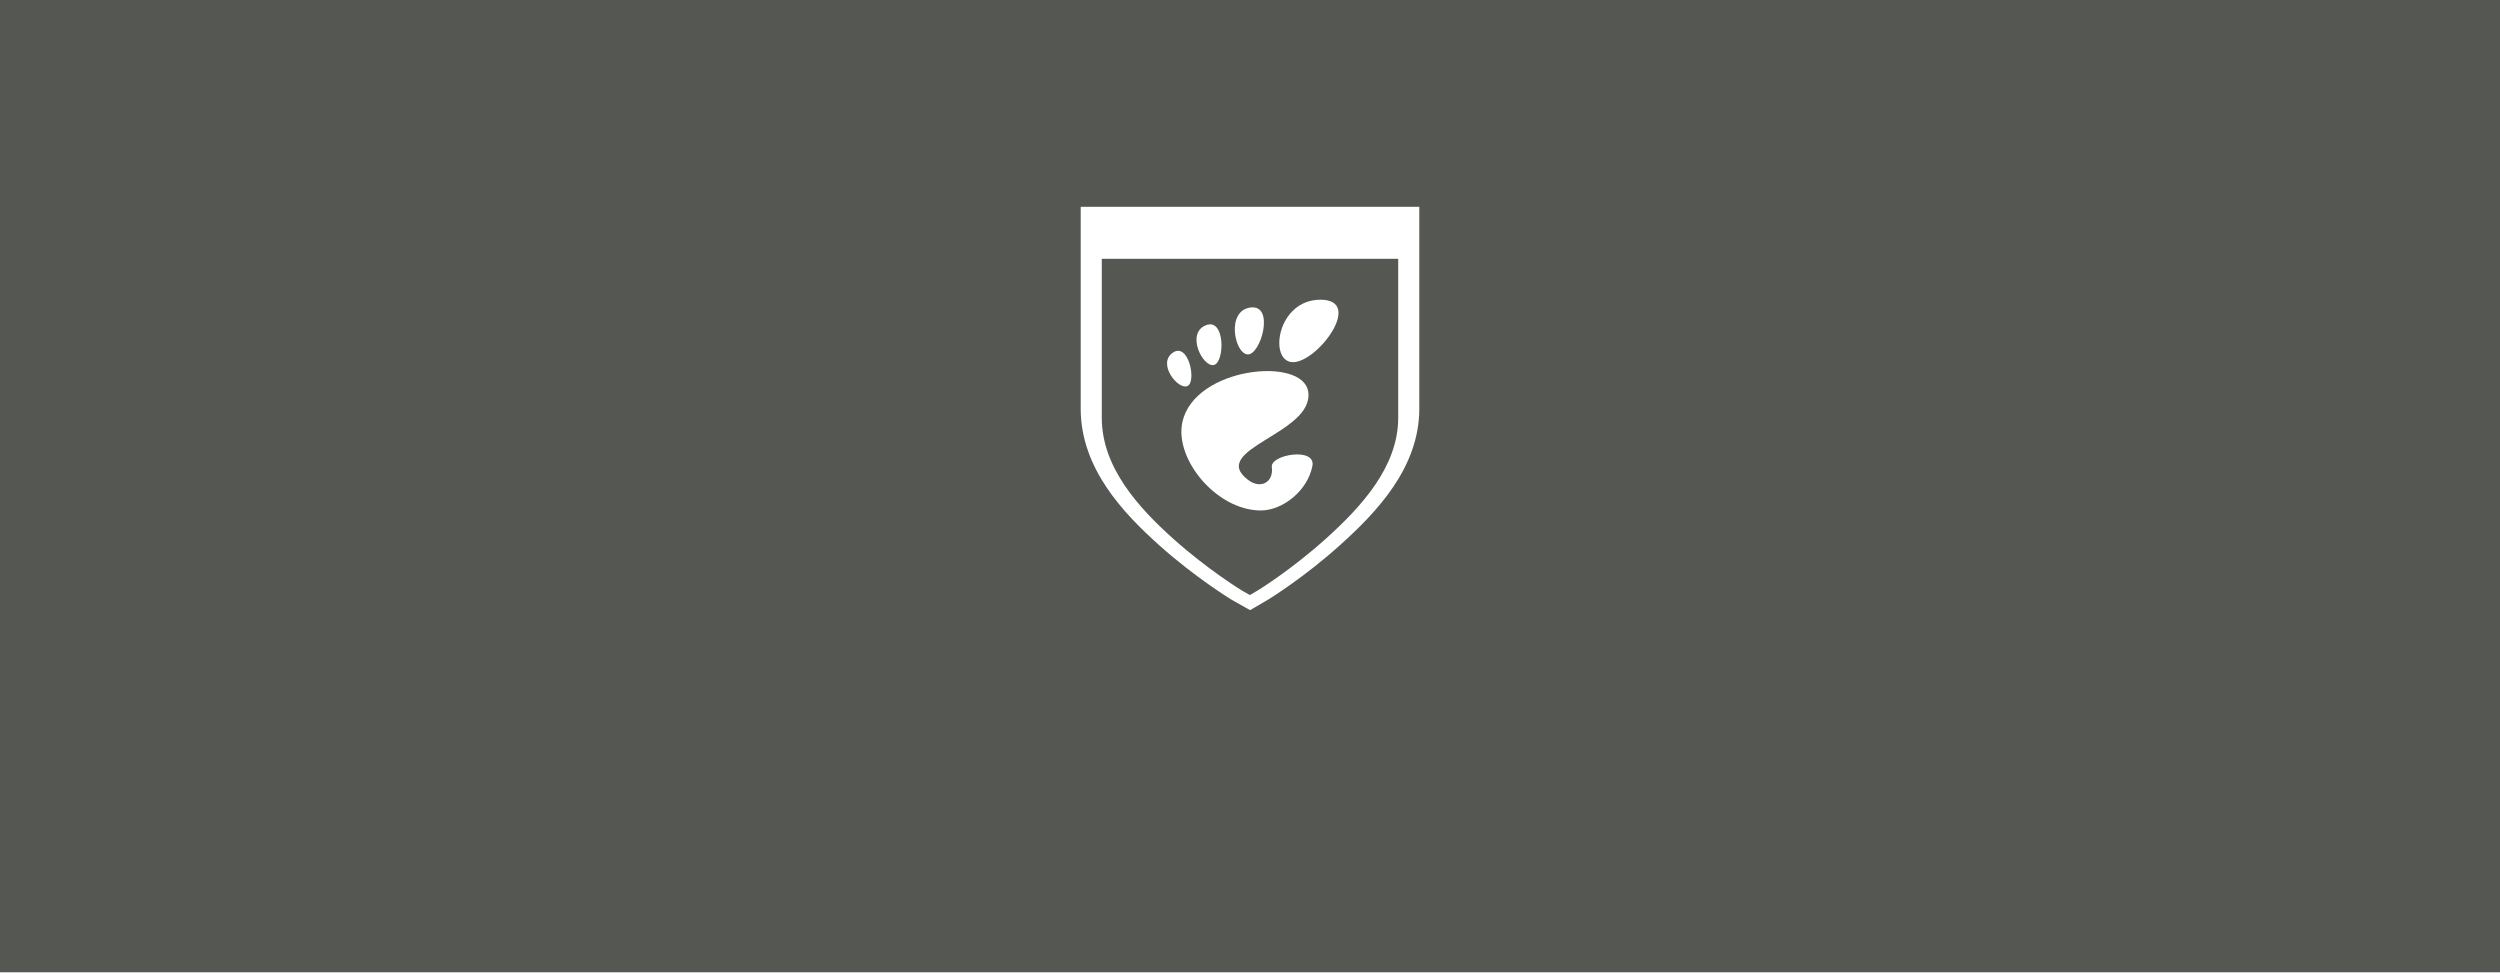
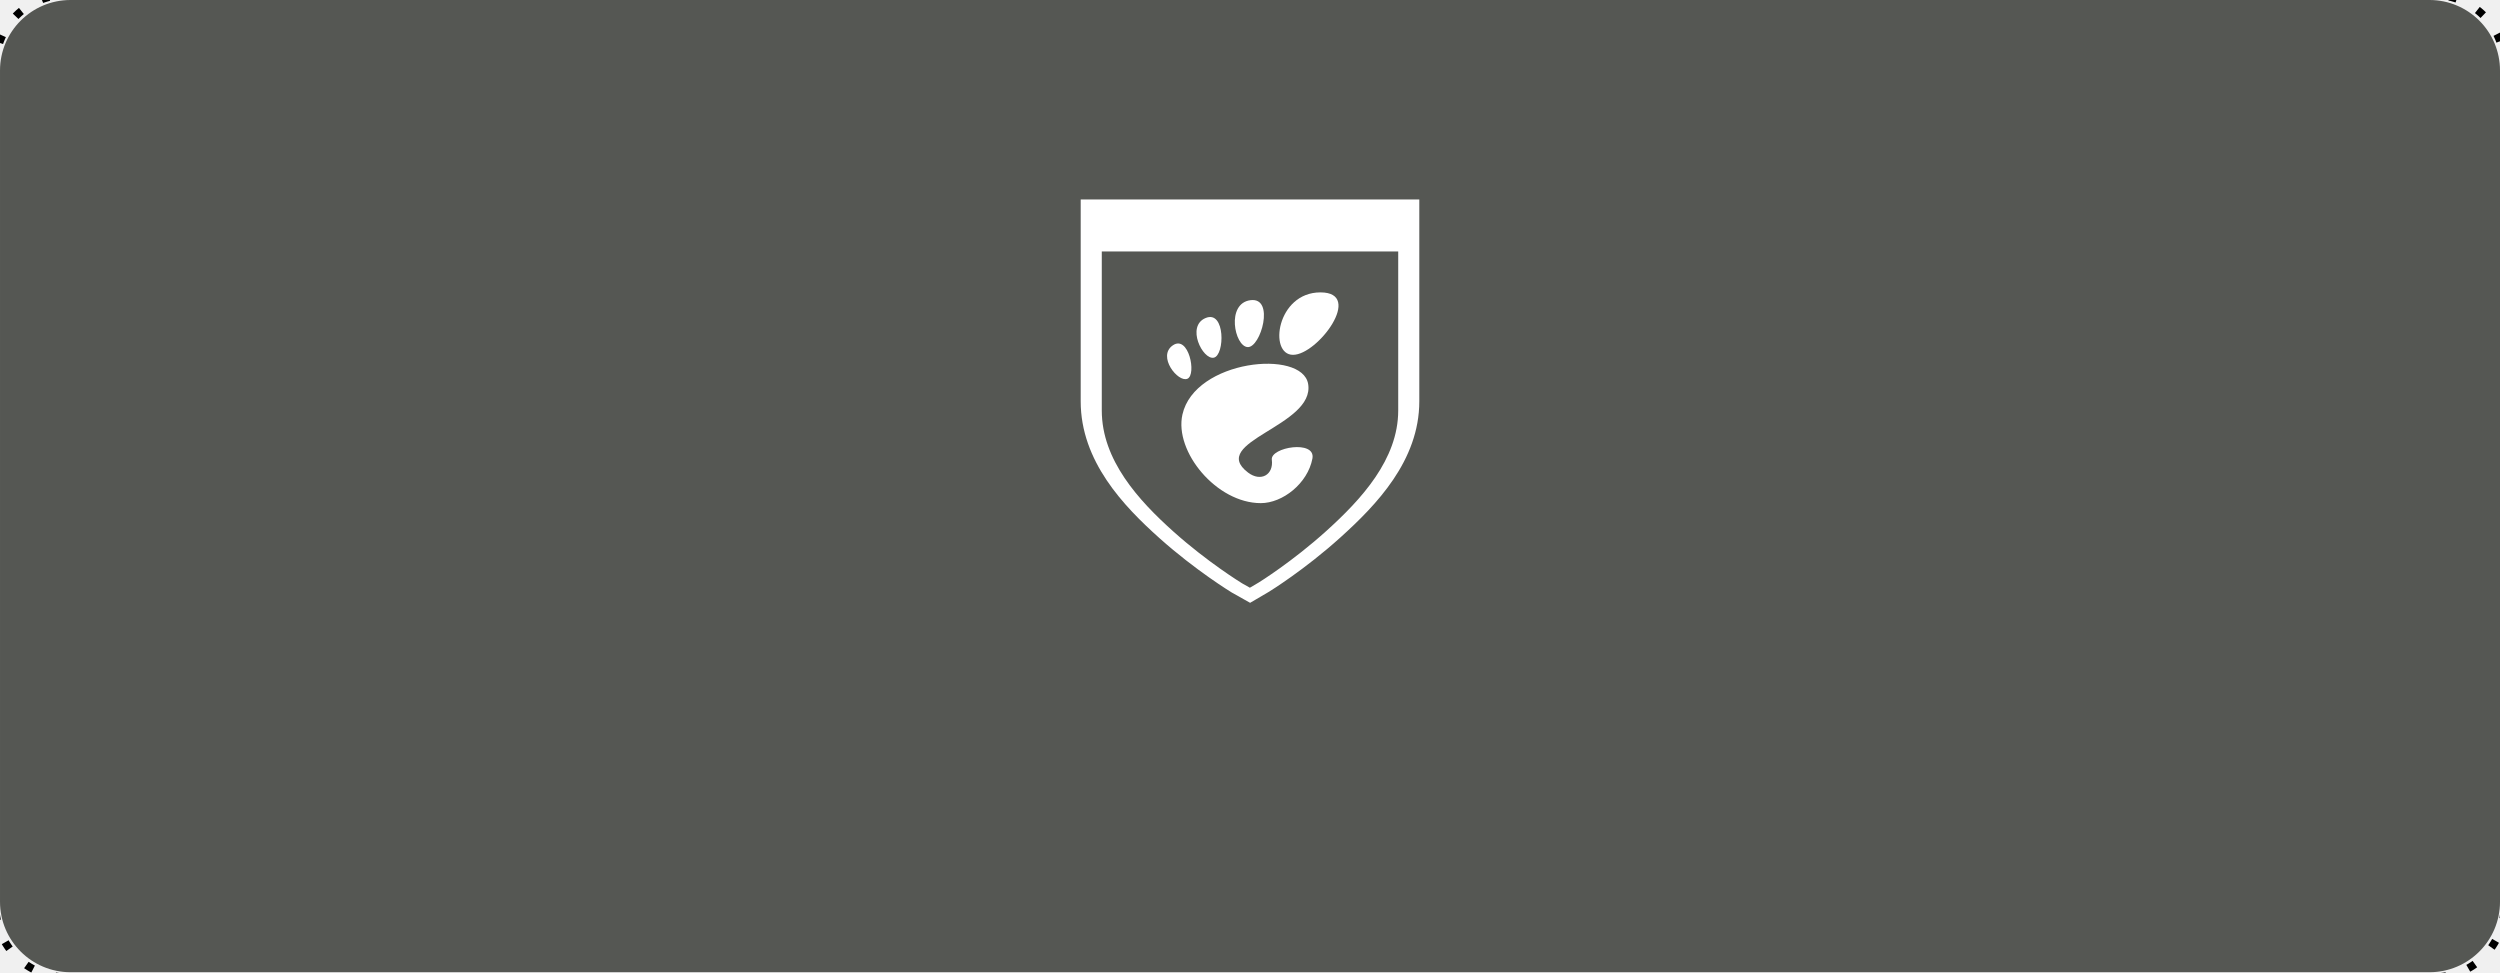
<svg xmlns="http://www.w3.org/2000/svg" width="318.898" height="124.016" id="svg3581" version="1.1">
  <defs id="defs3583" />
  <g id="layer1" transform="translate(-449.1226,-324.64)">
-     <rect y="324.64" x="449.123" height="124.016" width="318.898" id="rect3528" style="fill:#555753;fill-opacity:1;stroke:none" />
-     <g transform="matrix(0.2320457,0,0,0.2320457,300.2562,619.1197)" id="g3530">
-       <path style="font-size:medium;font-style:normal;font-variant:normal;font-weight:normal;font-stretch:normal;text-indent:0;text-align:start;text-decoration:none;line-height:normal;letter-spacing:normal;word-spacing:normal;text-transform:none;direction:ltr;block-progression:tb;writing-mode:lr-tb;text-anchor:start;baseline-shift:baseline;color:#bebebe;fill:#ffffff;fill-opacity:1;stroke:none;stroke-width:20;marker:none;visibility:visible;display:inline;overflow:visible;enable-background:accumulate;font-family:Sans;-inkscape-font-specification:Sans" d="m 1235.614,-1155.388 0,110.965 c 0,32.949 23.591,57.576 43.306,75.22 19.858,17.771 39.485,29.722 39.485,29.722 l 0.091,0.055 0.072,0.054 7.281,4.093 2.898,1.63 2.88,-1.684 7.734,-4.546 0.054,-0.036 0.036,-0.036 c 0,0 19.235,-11.834 39.032,-29.722 19.628,-17.736 43.27,-42.154 43.27,-74.749 l 0,-110.965 -186.139,0 z m 11.592,28.584 162.955,0 0,87.443 c 0,26.875 -20.365,48.902 -39.448,66.146 -18.77,16.96 -36.96,28.228 -37.239,28.4 l -4.854,2.862 -4.184,-2.355 c 0,0 -0.089,-0.053 -0.091,-0.055 l -0.091,-0.054 c -0.507,-0.31 -18.908,-11.616 -37.601,-28.345 -19.096,-17.09 -39.448,-39.281 -39.448,-66.598 l 0,-87.443 z" id="path3532" />
-       <g transform="matrix(0.9796253,0,0,0.9796253,1283.089,-1104.301)" style="fill:#ffffff;fill-opacity:1;fill-rule:nonzero;stroke:none" id="g3534">
-         <g style="fill:#ffffff;fill-opacity:1" id="g3536">
-           <path d="M 86.068,0 C 61.466,0 56.851,35.041 70.691,35.041 84.529,35.041 110.671,0 86.068,0 z" style="fill:#ffffff;fill-opacity:1" id="path3538" />
-           <path d="M 45.217,30.699 C 52.586,31.149 60.671,2.577 46.821,4.374 32.976,6.171 37.845,30.249 45.217,30.699 z" style="fill:#ffffff;fill-opacity:1" id="path3540" />
-           <path d="M 11.445,48.453 C 16.686,46.146 12.12,23.581 3.208,29.735 -5.7,35.89 6.204,50.759 11.445,48.453 z" style="fill:#ffffff;fill-opacity:1" id="path3542" />
-           <path d="M 26.212,36.642 C 32.451,35.37 32.793,9.778 21.667,14.369 10.539,18.961 19.978,37.916 26.212,36.642 l 0,0 z" style="fill:#ffffff;fill-opacity:1" id="path3544" />
-           <path d="m 58.791,93.913 c 1.107,8.454 -6.202,12.629 -13.36,7.179 C 22.644,83.743 83.16,75.088 79.171,51.386 75.86,31.712 15.495,37.769 8.621,68.553 3.968,89.374 27.774,118.26 52.614,118.26 c 12.22,0 26.315,-11.034 28.952,-25.012 C 83.58,82.589 57.867,86.86 58.791,93.913 l 0,0 z" style="fill:#ffffff;fill-opacity:1" id="path3546" />
+     <rect y="324.64" x="449.123" height="124.016" width="318.898" id="rect3528" style="fill:#555753;fill-opacity:1;stroke:none" rx="9" ry="9" />
+     <g id="g2997" transform="translate(0,-0.9347511)">
+       <g id="g3530" transform="matrix(0.2320457,0,0,0.2320457,300.2562,619.1197)">
+         <path id="path3532" d="m 1235.614,-1155.388 0,110.965 c 0,32.949 23.591,57.576 43.306,75.22 19.858,17.771 39.485,29.722 39.485,29.722 l 0.091,0.055 0.072,0.054 7.281,4.093 2.898,1.63 2.88,-1.684 7.734,-4.546 0.054,-0.036 0.036,-0.036 c 0,0 19.235,-11.834 39.032,-29.722 19.628,-17.736 43.27,-42.154 43.27,-74.749 l 0,-110.965 -186.139,0 z m 11.592,28.584 162.955,0 0,87.443 c 0,26.875 -20.365,48.902 -39.448,66.146 -18.77,16.96 -36.96,28.228 -37.239,28.4 l -4.854,2.862 -4.184,-2.355 c 0,0 -0.089,-0.053 -0.091,-0.055 l -0.091,-0.054 c -0.507,-0.31 -18.908,-11.616 -37.601,-28.345 -19.096,-17.09 -39.448,-39.281 -39.448,-66.598 l 0,-87.443 z" style="font-size:medium;font-style:normal;font-variant:normal;font-weight:normal;font-stretch:normal;text-indent:0;text-align:start;text-decoration:none;line-height:normal;letter-spacing:normal;word-spacing:normal;text-transform:none;direction:ltr;block-progression:tb;writing-mode:lr-tb;text-anchor:start;baseline-shift:baseline;color:#bebebe;fill:#ffffff;fill-opacity:1;stroke:none;stroke-width:20;marker:none;visibility:visible;display:inline;overflow:visible;enable-background:accumulate;font-family:Sans;-inkscape-font-specification:Sans" />
+         <g id="g3534" style="fill:#ffffff;fill-opacity:1;fill-rule:nonzero;stroke:none" transform="matrix(0.9796253,0,0,0.9796253,1283.089,-1104.301)">
+           <g id="g3536" style="fill:#ffffff;fill-opacity:1">
+             <path id="path3538" style="fill:#ffffff;fill-opacity:1" d="M 86.068,0 C 61.466,0 56.851,35.041 70.691,35.041 84.529,35.041 110.671,0 86.068,0 z" />
+             <path id="path3540" style="fill:#ffffff;fill-opacity:1" d="M 45.217,30.699 C 52.586,31.149 60.671,2.577 46.821,4.374 32.976,6.171 37.845,30.249 45.217,30.699 z" />
+             <path id="path3542" style="fill:#ffffff;fill-opacity:1" d="M 11.445,48.453 C 16.686,46.146 12.12,23.581 3.208,29.735 -5.7,35.89 6.204,50.759 11.445,48.453 z" />
+             <path id="path3544" style="fill:#ffffff;fill-opacity:1" d="M 26.212,36.642 C 32.451,35.37 32.793,9.778 21.667,14.369 10.539,18.961 19.978,37.916 26.212,36.642 l 0,0 z" />
+             <path id="path3546" style="fill:#ffffff;fill-opacity:1" d="m 58.791,93.913 c 1.107,8.454 -6.202,12.629 -13.36,7.179 C 22.644,83.743 83.16,75.088 79.171,51.386 75.86,31.712 15.495,37.769 8.621,68.553 3.968,89.374 27.774,118.26 52.614,118.26 c 12.22,0 26.315,-11.034 28.952,-25.012 C 83.58,82.589 57.867,86.86 58.791,93.913 l 0,0 z" />
+           </g>
        </g>
      </g>
+       <flowRoot transform="matrix(1.602178,0,0,1.602178,369.5328,-161.351)" style="font-size:8.173px;font-style:normal;font-variant:normal;font-weight:normal;font-stretch:normal;text-align:center;line-height:125%;letter-spacing:0px;word-spacing:0px;writing-mode:lr-tb;text-anchor:middle;fill:#ffffff;fill-opacity:1;stroke:none;font-family:Cantarell;-inkscape-font-specification:Cantarell" id="flowRoot3548" xml:space="preserve">
+         <flowRegion id="flowRegion3550">
+           <rect style="font-size:8.173px;font-style:normal;font-variant:normal;font-weight:normal;font-stretch:normal;text-align:center;line-height:125%;writing-mode:lr-tb;text-anchor:middle;fill:#ffffff;fill-opacity:1;font-family:Cantarell;-inkscape-font-specification:Cantarell" y="359.809" x="38.571" height="57.743" width="220.929" id="rect3552" />
+         </flowRegion>
+         <flowPara id="flowPara3554" style="font-size:8.173px;font-style:normal;font-variant:normal;font-weight:normal;font-stretch:normal;text-align:center;line-height:125%;letter-spacing:0.279;writing-mode:lr-tb;text-anchor:middle;fill:#ffffff;fill-opacity:1;font-family:Cantarell;-inkscape-font-specification:Cantarell">PUTTING YOU IN CONTROL</flowPara>
+       </flowRoot>
    </g>
-     <flowRoot xml:space="preserve" id="flowRoot3548" style="font-size:8.173px;font-style:normal;font-variant:normal;font-weight:normal;font-stretch:normal;text-align:center;line-height:125%;letter-spacing:0px;word-spacing:0px;writing-mode:lr-tb;text-anchor:middle;fill:#ffffff;fill-opacity:1;stroke:none;font-family:Cantarell;-inkscape-font-specification:Cantarell" transform="matrix(1.602178,0,0,1.602178,369.5328,-161.351)">
-       <flowRegion id="flowRegion3550">
-         <rect id="rect3552" width="220.929" height="57.743" x="38.571" y="359.809" style="font-size:8.173px;font-style:normal;font-variant:normal;font-weight:normal;font-stretch:normal;text-align:center;line-height:125%;writing-mode:lr-tb;text-anchor:middle;fill:#ffffff;fill-opacity:1;font-family:Cantarell;-inkscape-font-specification:Cantarell" />
-       </flowRegion>
-       <flowPara style="font-size:8.173px;font-style:normal;font-variant:normal;font-weight:normal;font-stretch:normal;text-align:center;line-height:125%;letter-spacing:0.279;writing-mode:lr-tb;text-anchor:middle;fill:#ffffff;fill-opacity:1;font-family:Cantarell;-inkscape-font-specification:Cantarell" id="flowPara3554">PUTTING YOU IN CONTROL</flowPara>
-     </flowRoot>
+     <rect y="323.995" x="448.565" height="125.306" width="320.013" id="rect3946" style="fill:none;stroke:#000000;stroke-width:1;stroke-miterlimit:4;stroke-opacity:1;stroke-dasharray:1, 3;stroke-dashoffset:0" rx="9" ry="9" />
  </g>
</svg>
